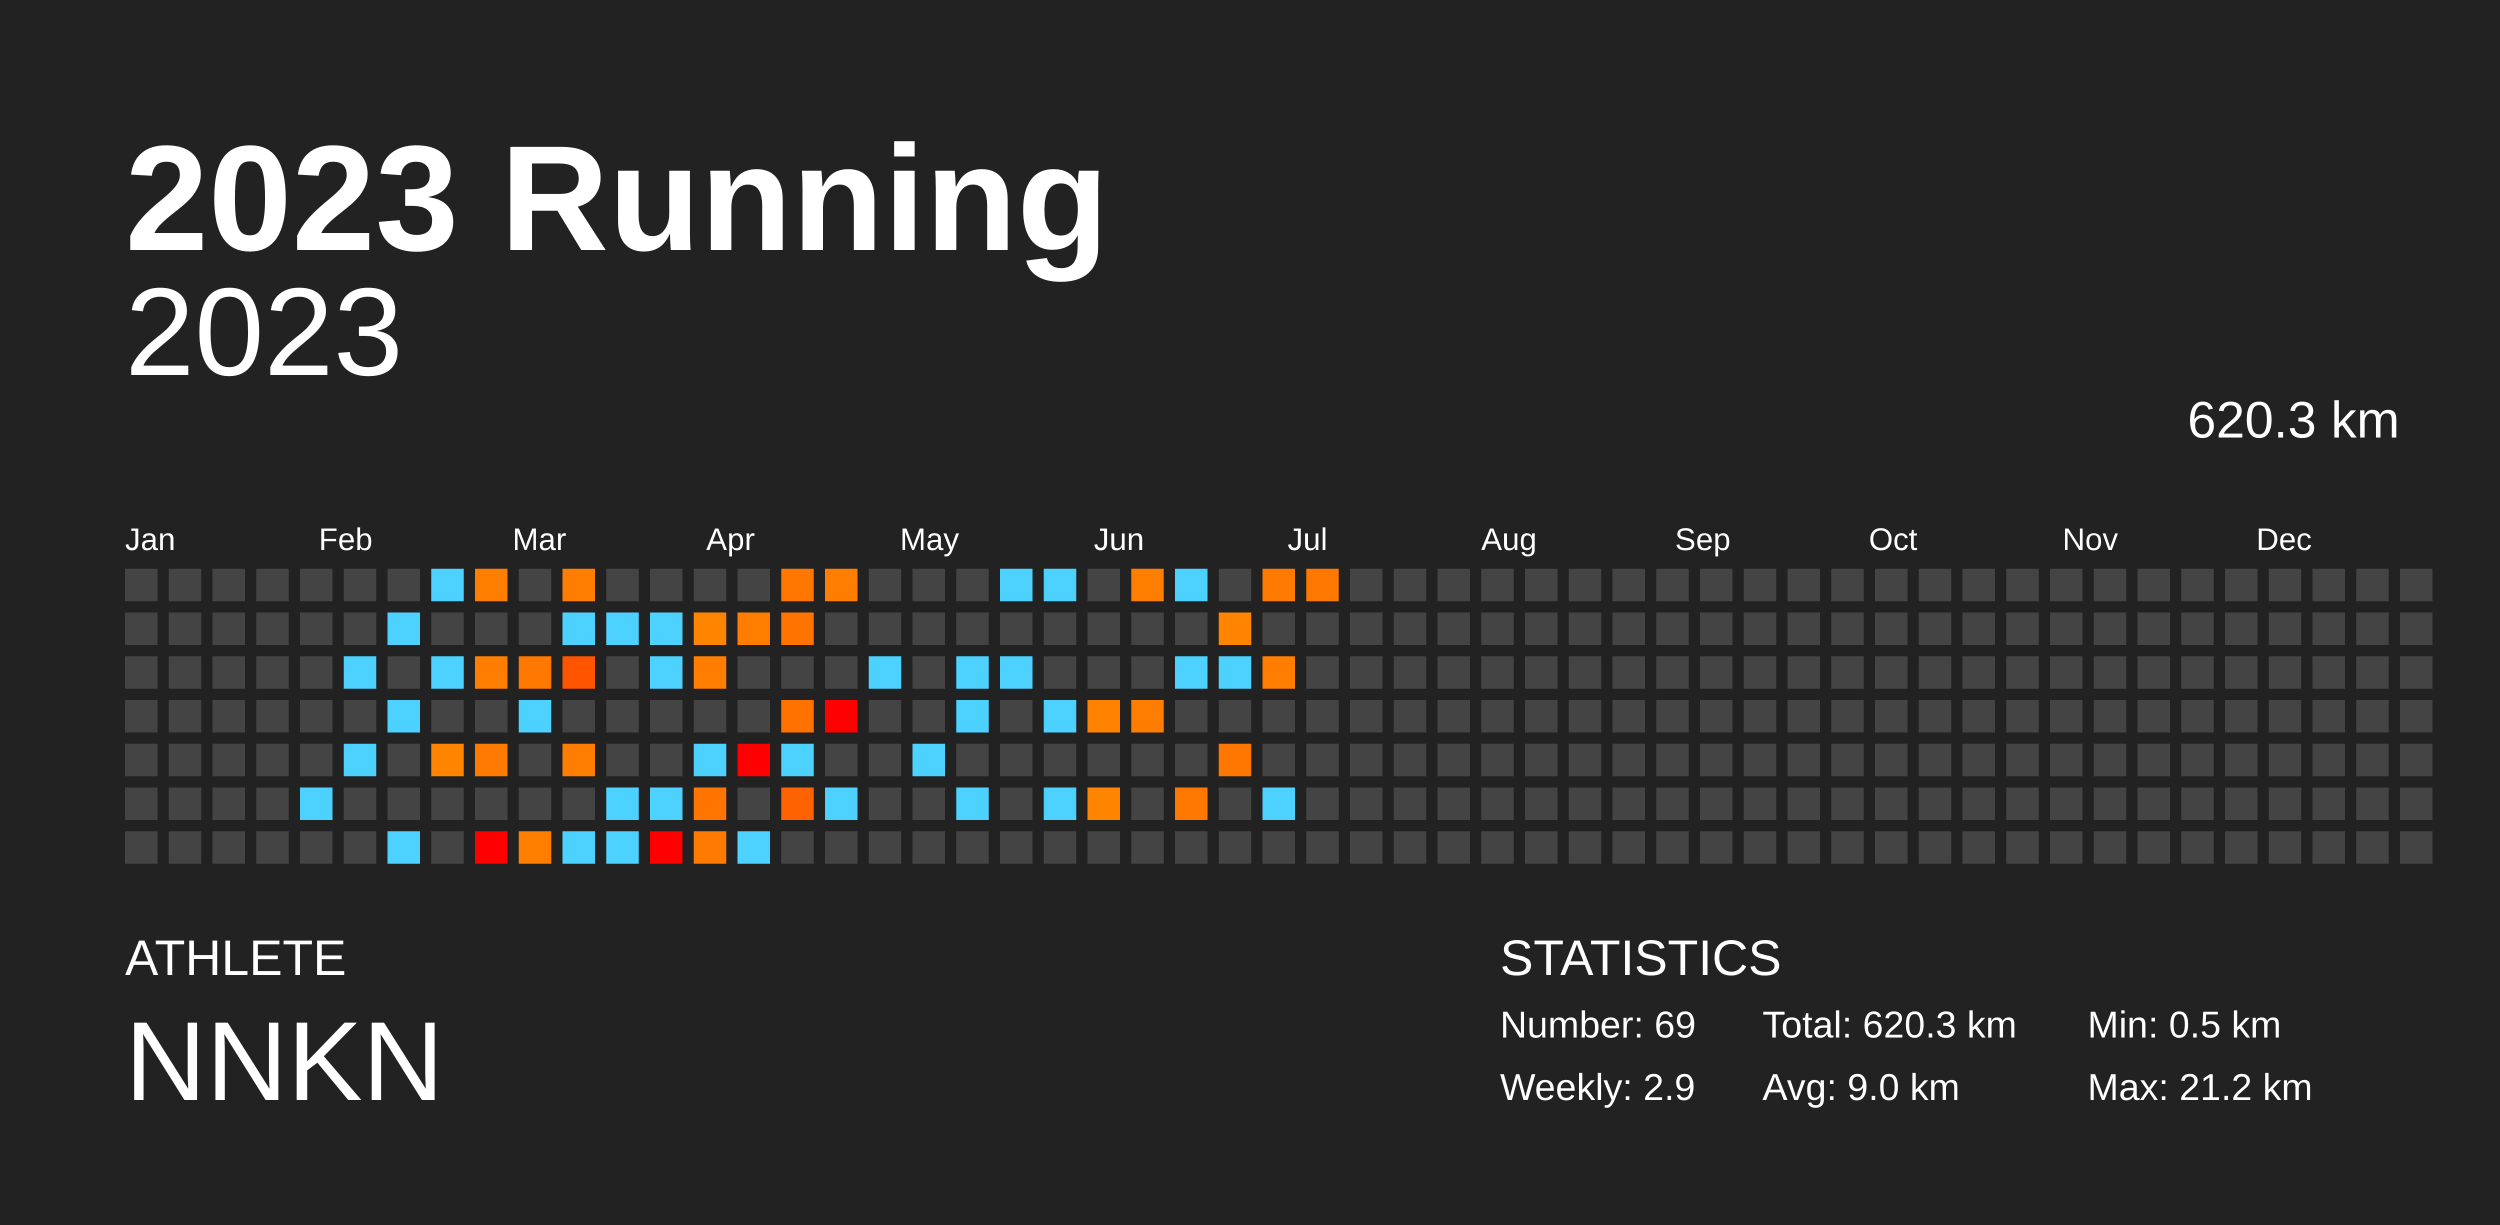
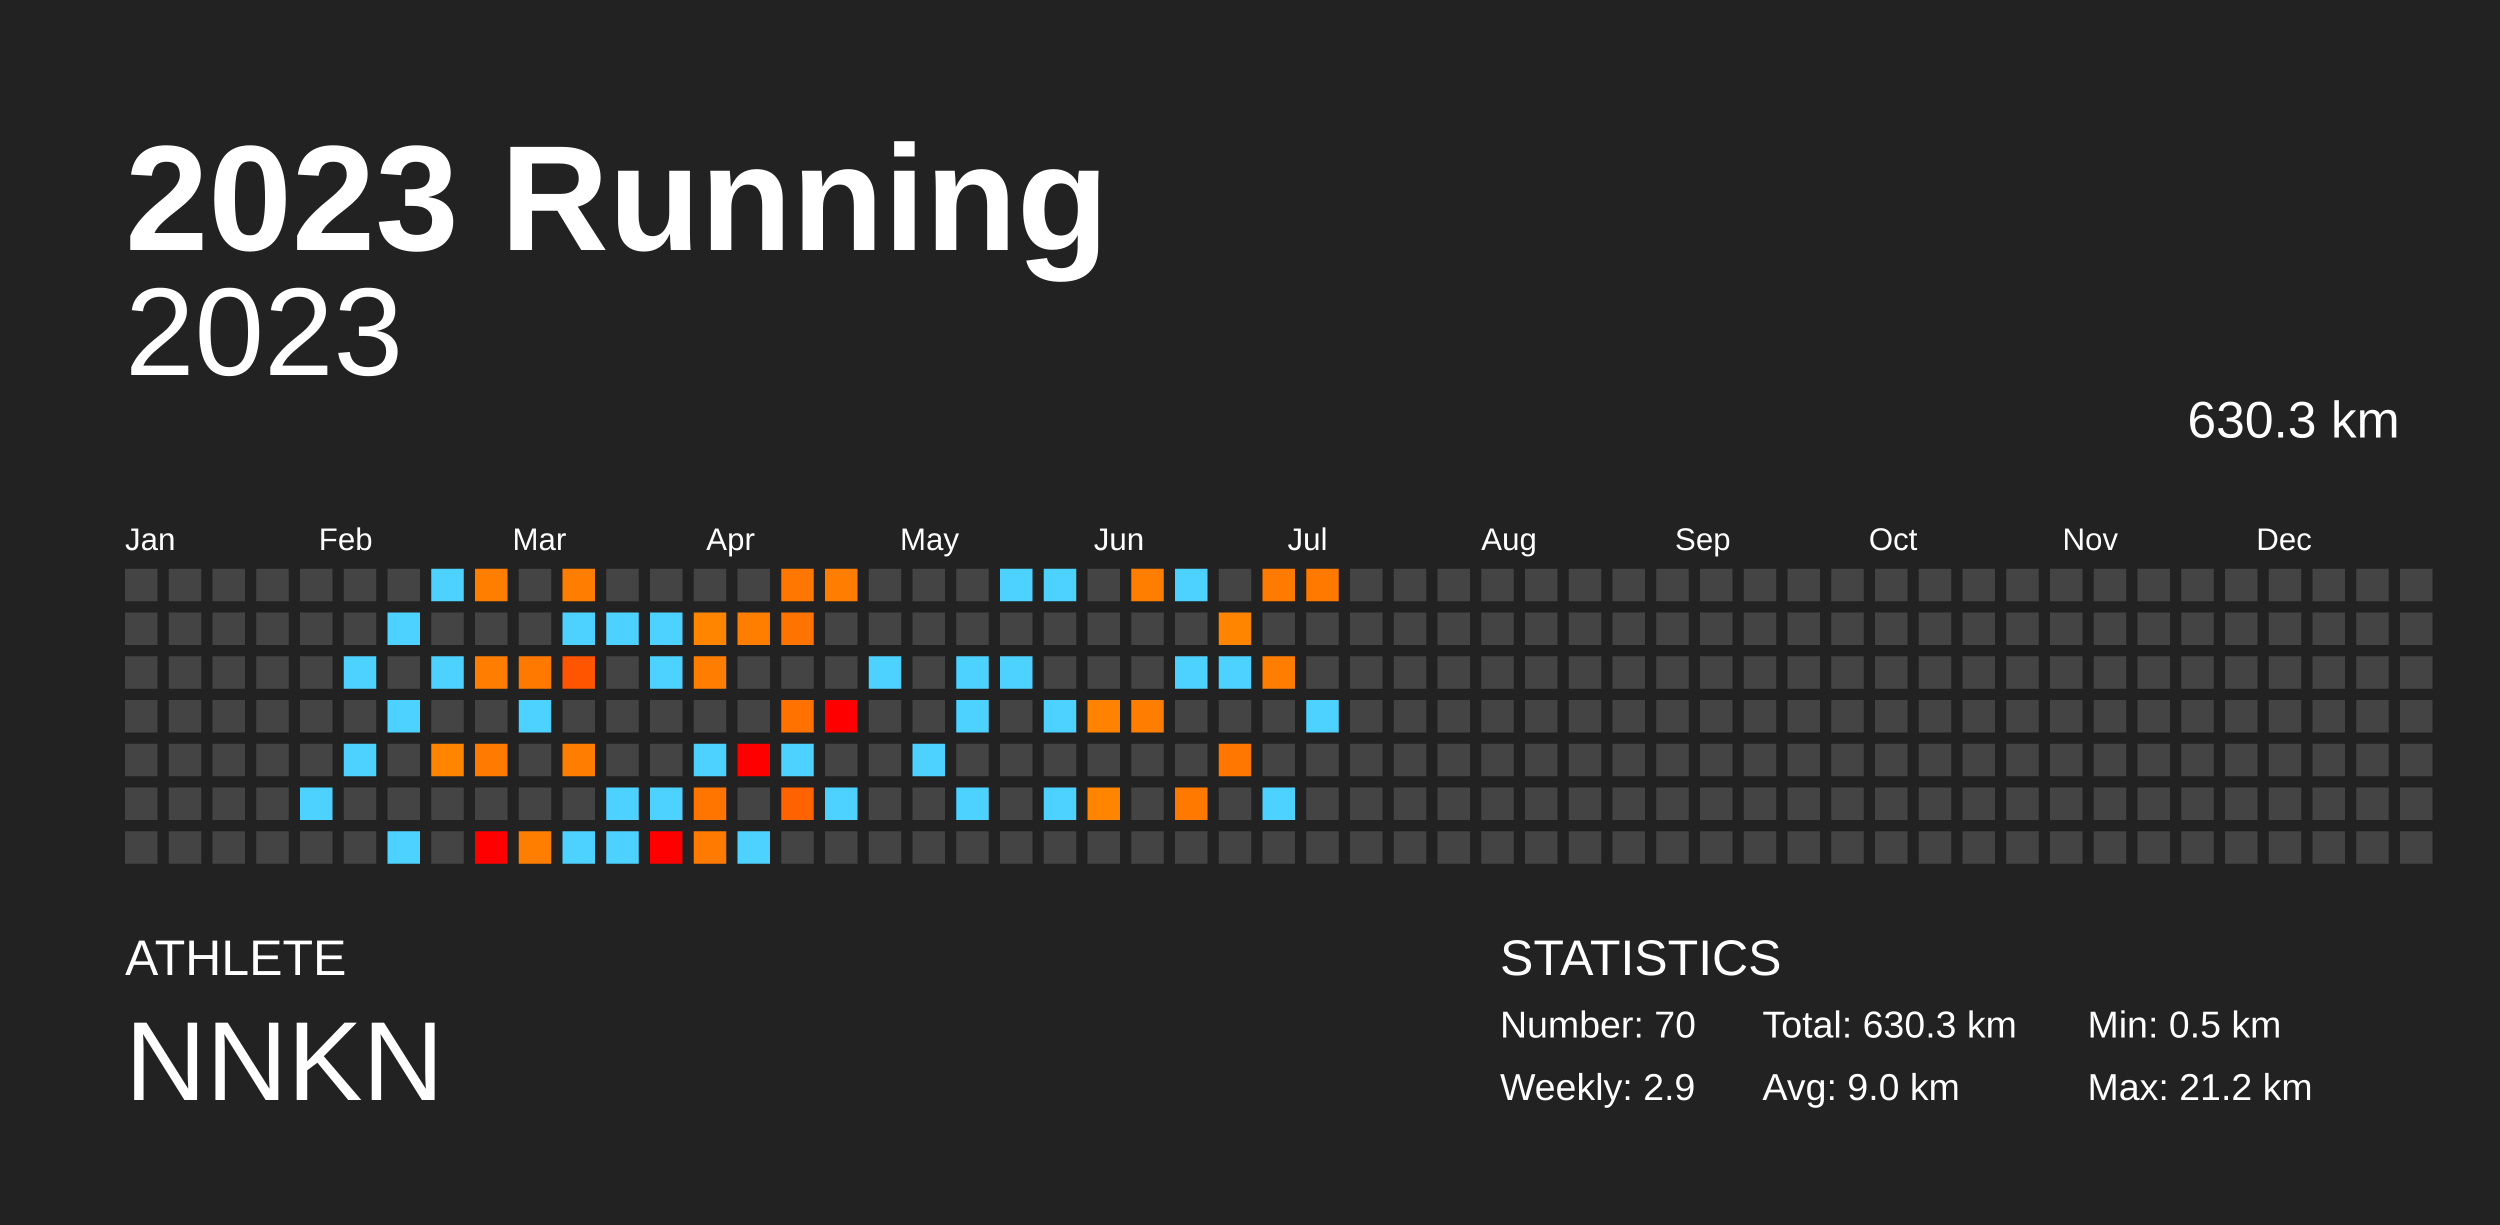
<svg xmlns="http://www.w3.org/2000/svg" baseProfile="full" height="98mm" version="1.1" viewBox="0,0,200,98" width="200mm">
  <defs />
  <rect fill="#222222" height="98" width="200" x="0" y="0" />
  <text fill="#FFFFFF" style="font-size:12px; font-family:Arial; font-weight:bold;" x="10" y="20">2023 Running</text>
  <text fill="#FFFFFF" style="font-size:4px; font-family:Arial" x="10" y="78">ATHLETE</text>
  <text fill="#FFFFFF" style="font-size:9px; font-family:Arial" x="10" y="88">NNKN</text>
  <text fill="#FFFFFF" style="font-size:4px; font-family:Arial" x="120" y="78">STATISTICS</text>
-   <text fill="#FFFFFF" style="font-size:3px; font-family:Arial" x="120" y="83">Number: 69</text>
+   <text fill="#FFFFFF" style="font-size:3px; font-family:Arial" x="120" y="83">Number: 70</text>
  <text fill="#FFFFFF" style="font-size:3px; font-family:Arial" x="120" y="88">Weekly: 2.9</text>
-   <text fill="#FFFFFF" style="font-size:3px; font-family:Arial" x="141" y="83">Total: 620.3 km</text>
+   <text fill="#FFFFFF" style="font-size:3px; font-family:Arial" x="141" y="83">Total: 630.3 km</text>
  <text fill="#FFFFFF" style="font-size:3px; font-family:Arial" x="141" y="88">Avg: 9.0 km</text>
  <text fill="#FFFFFF" style="font-size:3px; font-family:Arial" x="167" y="83">Min: 0.5 km</text>
  <text fill="#FFFFFF" style="font-size:3px; font-family:Arial" x="167" y="88">Max: 21.2 km</text>
  <text alignment-baseline="hanging" fill="#FFFFFF" style="font-size:10.0px; font-family:Arial;" x="10" y="30">2023</text>
-   <text alignment-baseline="hanging" fill="#FFFFFF" style="font-size:4.125px; font-family:Arial;" x="175" y="35">620.3 km</text>
+   <text alignment-baseline="hanging" fill="#FFFFFF" style="font-size:4.125px; font-family:Arial;" x="175" y="35">630.3 km</text>
  <text fill="#FFFFFF" style="font-size:2.5px; font-family:Arial" x="10.0" y="44">Jan</text>
  <text fill="#FFFFFF" style="font-size:2.5px; font-family:Arial" x="25.5" y="44">Feb</text>
  <text fill="#FFFFFF" style="font-size:2.5px; font-family:Arial" x="41.0" y="44">Mar</text>
  <text fill="#FFFFFF" style="font-size:2.5px; font-family:Arial" x="56.5" y="44">Apr</text>
  <text fill="#FFFFFF" style="font-size:2.5px; font-family:Arial" x="72.0" y="44">May</text>
  <text fill="#FFFFFF" style="font-size:2.5px; font-family:Arial" x="87.5" y="44">Jun</text>
  <text fill="#FFFFFF" style="font-size:2.5px; font-family:Arial" x="103.0" y="44">Jul</text>
  <text fill="#FFFFFF" style="font-size:2.5px; font-family:Arial" x="118.5" y="44">Aug</text>
  <text fill="#FFFFFF" style="font-size:2.5px; font-family:Arial" x="134.0" y="44">Sep</text>
  <text fill="#FFFFFF" style="font-size:2.5px; font-family:Arial" x="149.5" y="44">Oct</text>
  <text fill="#FFFFFF" style="font-size:2.5px; font-family:Arial" x="165.0" y="44">Nov</text>
  <text fill="#FFFFFF" style="font-size:2.5px; font-family:Arial" x="180.5" y="44">Dec</text>
  <rect fill="#444444" height="2.6" width="2.6" x="10.0" y="45.5" />
  <rect fill="#444444" height="2.6" width="2.6" x="10.0" y="49.0" />
  <rect fill="#444444" height="2.6" width="2.6" x="10.0" y="52.5" />
  <rect fill="#444444" height="2.6" width="2.6" x="10.0" y="56.0" />
  <rect fill="#444444" height="2.6" width="2.6" x="10.0" y="59.5" />
  <rect fill="#444444" height="2.6" width="2.6" x="10.0" y="63.0" />
  <rect fill="#444444" height="2.6" width="2.6" x="10.0" y="66.5" />
  <rect fill="#444444" height="2.6" width="2.6" x="13.5" y="45.5" />
  <rect fill="#444444" height="2.6" width="2.6" x="13.5" y="49.0" />
  <rect fill="#444444" height="2.6" width="2.6" x="13.5" y="52.5" />
  <rect fill="#444444" height="2.6" width="2.6" x="13.5" y="56.0" />
  <rect fill="#444444" height="2.6" width="2.6" x="13.5" y="59.5" />
  <rect fill="#444444" height="2.6" width="2.6" x="13.5" y="63.0" />
  <rect fill="#444444" height="2.6" width="2.6" x="13.5" y="66.5" />
  <rect fill="#444444" height="2.6" width="2.6" x="17.0" y="45.5" />
  <rect fill="#444444" height="2.6" width="2.6" x="17.0" y="49.0" />
  <rect fill="#444444" height="2.6" width="2.6" x="17.0" y="52.5" />
  <rect fill="#444444" height="2.6" width="2.6" x="17.0" y="56.0" />
  <rect fill="#444444" height="2.6" width="2.6" x="17.0" y="59.5" />
  <rect fill="#444444" height="2.6" width="2.6" x="17.0" y="63.0" />
  <rect fill="#444444" height="2.6" width="2.6" x="17.0" y="66.5" />
  <rect fill="#444444" height="2.6" width="2.6" x="20.5" y="45.5" />
  <rect fill="#444444" height="2.6" width="2.6" x="20.5" y="49.0" />
  <rect fill="#444444" height="2.6" width="2.6" x="20.5" y="52.5" />
  <rect fill="#444444" height="2.6" width="2.6" x="20.5" y="56.0" />
  <rect fill="#444444" height="2.6" width="2.6" x="20.5" y="59.5" />
  <rect fill="#444444" height="2.6" width="2.6" x="20.5" y="63.0" />
  <rect fill="#444444" height="2.6" width="2.6" x="20.5" y="66.5" />
  <rect fill="#444444" height="2.6" width="2.6" x="24.0" y="45.5" />
  <rect fill="#444444" height="2.6" width="2.6" x="24.0" y="49.0" />
  <rect fill="#444444" height="2.6" width="2.6" x="24.0" y="52.5" />
  <rect fill="#444444" height="2.6" width="2.6" x="24.0" y="56.0" />
  <rect fill="#444444" height="2.6" width="2.6" x="24.0" y="59.5" />
  <rect fill="#4dd2ff" height="2.6" width="2.6" x="24.0" y="63.0" />
  <rect fill="#444444" height="2.6" width="2.6" x="24.0" y="66.5" />
  <rect fill="#444444" height="2.6" width="2.6" x="27.5" y="45.5" />
  <rect fill="#444444" height="2.6" width="2.6" x="27.5" y="49.0" />
  <rect fill="#4dd2ff" height="2.6" width="2.6" x="27.5" y="52.5" />
  <rect fill="#444444" height="2.6" width="2.6" x="27.5" y="56.0" />
  <rect fill="#4dd2ff" height="2.6" width="2.6" x="27.5" y="59.5" />
  <rect fill="#444444" height="2.6" width="2.6" x="27.5" y="63.0" />
  <rect fill="#444444" height="2.6" width="2.6" x="27.5" y="66.5" />
  <rect fill="#444444" height="2.6" width="2.6" x="31.0" y="45.5" />
  <rect fill="#4dd2ff" height="2.6" width="2.6" x="31.0" y="49.0" />
  <rect fill="#444444" height="2.6" width="2.6" x="31.0" y="52.5" />
  <rect fill="#4dd2ff" height="2.6" width="2.6" x="31.0" y="56.0" />
  <rect fill="#444444" height="2.6" width="2.6" x="31.0" y="59.5" />
  <rect fill="#444444" height="2.6" width="2.6" x="31.0" y="63.0" />
  <rect fill="#4dd2ff" height="2.6" width="2.6" x="31.0" y="66.5" />
  <rect fill="#4dd2ff" height="2.6" width="2.6" x="34.5" y="45.5" />
  <rect fill="#444444" height="2.6" width="2.6" x="34.5" y="49.0" />
  <rect fill="#4dd2ff" height="2.6" width="2.6" x="34.5" y="52.5" />
  <rect fill="#444444" height="2.6" width="2.6" x="34.5" y="56.0" />
  <rect fill="#ff8500" height="2.6" width="2.6" x="34.5" y="59.5" />
  <rect fill="#444444" height="2.6" width="2.6" x="34.5" y="63.0" />
  <rect fill="#444444" height="2.6" width="2.6" x="34.5" y="66.5" />
  <rect fill="#ff7e00" height="2.6" width="2.6" x="38.0" y="45.5" />
  <rect fill="#444444" height="2.6" width="2.6" x="38.0" y="49.0" />
  <rect fill="#ff7d00" height="2.6" width="2.6" x="38.0" y="52.5" />
  <rect fill="#444444" height="2.6" width="2.6" x="38.0" y="56.0" />
  <rect fill="#ff7a00" height="2.6" width="2.6" x="38.0" y="59.5" />
  <rect fill="#444444" height="2.6" width="2.6" x="38.0" y="63.0" />
  <rect fill="red" height="2.6" width="2.6" x="38.0" y="66.5" />
  <rect fill="#444444" height="2.6" width="2.6" x="41.5" y="45.5" />
  <rect fill="#444444" height="2.6" width="2.6" x="41.5" y="49.0" />
  <rect fill="#ff7900" height="2.6" width="2.6" x="41.5" y="52.5" />
  <rect fill="#4dd2ff" height="2.6" width="2.6" x="41.5" y="56.0" />
  <rect fill="#444444" height="2.6" width="2.6" x="41.5" y="59.5" />
  <rect fill="#444444" height="2.6" width="2.6" x="41.5" y="63.0" />
  <rect fill="#ff7e00" height="2.6" width="2.6" x="41.5" y="66.5" />
  <rect fill="#ff7d00" height="2.6" width="2.6" x="45.0" y="45.5" />
  <rect fill="#4dd2ff" height="2.6" width="2.6" x="45.0" y="49.0" />
  <rect fill="#ff5400" height="2.6" width="2.6" x="45.0" y="52.5" />
  <rect fill="#444444" height="2.6" width="2.6" x="45.0" y="56.0" />
  <rect fill="#ff7d00" height="2.6" width="2.6" x="45.0" y="59.5" />
  <rect fill="#444444" height="2.6" width="2.6" x="45.0" y="63.0" />
  <rect fill="#4dd2ff" height="2.6" width="2.6" x="45.0" y="66.5" />
  <rect fill="#444444" height="2.6" width="2.6" x="48.5" y="45.5" />
  <rect fill="#4dd2ff" height="2.6" width="2.6" x="48.5" y="49.0" />
  <rect fill="#444444" height="2.6" width="2.6" x="48.5" y="52.5" />
  <rect fill="#444444" height="2.6" width="2.6" x="48.5" y="56.0" />
  <rect fill="#444444" height="2.6" width="2.6" x="48.5" y="59.5" />
  <rect fill="#4dd2ff" height="2.6" width="2.6" x="48.5" y="63.0" />
  <rect fill="#4dd2ff" height="2.6" width="2.6" x="48.5" y="66.5" />
  <rect fill="#444444" height="2.6" width="2.6" x="52.0" y="45.5" />
  <rect fill="#4dd2ff" height="2.6" width="2.6" x="52.0" y="49.0" />
  <rect fill="#4dd2ff" height="2.6" width="2.6" x="52.0" y="52.5" />
  <rect fill="#444444" height="2.6" width="2.6" x="52.0" y="56.0" />
  <rect fill="#444444" height="2.6" width="2.6" x="52.0" y="59.5" />
  <rect fill="#4dd2ff" height="2.6" width="2.6" x="52.0" y="63.0" />
  <rect fill="red" height="2.6" width="2.6" x="52.0" y="66.5" />
  <rect fill="#444444" height="2.6" width="2.6" x="55.5" y="45.5" />
  <rect fill="#ff8500" height="2.6" width="2.6" x="55.5" y="49.0" />
  <rect fill="#ff7d00" height="2.6" width="2.6" x="55.5" y="52.5" />
  <rect fill="#444444" height="2.6" width="2.6" x="55.5" y="56.0" />
  <rect fill="#4dd2ff" height="2.6" width="2.6" x="55.5" y="59.5" />
  <rect fill="#ff7500" height="2.6" width="2.6" x="55.5" y="63.0" />
  <rect fill="#ff7a00" height="2.6" width="2.6" x="55.5" y="66.5" />
  <rect fill="#444444" height="2.6" width="2.6" x="59.0" y="45.5" />
  <rect fill="#ff7e00" height="2.6" width="2.6" x="59.0" y="49.0" />
  <rect fill="#444444" height="2.6" width="2.6" x="59.0" y="52.5" />
  <rect fill="#444444" height="2.6" width="2.6" x="59.0" y="56.0" />
  <rect fill="red" height="2.6" width="2.6" x="59.0" y="59.5" />
  <rect fill="#444444" height="2.6" width="2.6" x="59.0" y="63.0" />
  <rect fill="#4dd2ff" height="2.6" width="2.6" x="59.0" y="66.5" />
  <rect fill="#ff7600" height="2.6" width="2.6" x="62.5" y="45.5" />
  <rect fill="#ff7300" height="2.6" width="2.6" x="62.5" y="49.0" />
  <rect fill="#444444" height="2.6" width="2.6" x="62.5" y="52.5" />
  <rect fill="#ff7200" height="2.6" width="2.6" x="62.5" y="56.0" />
  <rect fill="#4dd2ff" height="2.6" width="2.6" x="62.5" y="59.5" />
  <rect fill="#ff6200" height="2.6" width="2.6" x="62.5" y="63.0" />
  <rect fill="#444444" height="2.6" width="2.6" x="62.5" y="66.5" />
  <rect fill="#ff7d00" height="2.6" width="2.6" x="66.0" y="45.5" />
  <rect fill="#444444" height="2.6" width="2.6" x="66.0" y="49.0" />
  <rect fill="#444444" height="2.6" width="2.6" x="66.0" y="52.5" />
  <rect fill="red" height="2.6" width="2.6" x="66.0" y="56.0" />
  <rect fill="#444444" height="2.6" width="2.6" x="66.0" y="59.5" />
  <rect fill="#4dd2ff" height="2.6" width="2.6" x="66.0" y="63.0" />
  <rect fill="#444444" height="2.6" width="2.6" x="66.0" y="66.5" />
  <rect fill="#444444" height="2.6" width="2.6" x="69.5" y="45.5" />
  <rect fill="#444444" height="2.6" width="2.6" x="69.5" y="49.0" />
  <rect fill="#4dd2ff" height="2.6" width="2.6" x="69.5" y="52.5" />
  <rect fill="#444444" height="2.6" width="2.6" x="69.5" y="56.0" />
  <rect fill="#444444" height="2.6" width="2.6" x="69.5" y="59.5" />
  <rect fill="#444444" height="2.6" width="2.6" x="69.5" y="63.0" />
  <rect fill="#444444" height="2.6" width="2.6" x="69.5" y="66.5" />
  <rect fill="#444444" height="2.6" width="2.6" x="73.0" y="45.5" />
  <rect fill="#444444" height="2.6" width="2.6" x="73.0" y="49.0" />
  <rect fill="#444444" height="2.6" width="2.6" x="73.0" y="52.5" />
  <rect fill="#444444" height="2.6" width="2.6" x="73.0" y="56.0" />
  <rect fill="#4dd2ff" height="2.6" width="2.6" x="73.0" y="59.5" />
  <rect fill="#444444" height="2.6" width="2.6" x="73.0" y="63.0" />
  <rect fill="#444444" height="2.6" width="2.6" x="73.0" y="66.5" />
  <rect fill="#444444" height="2.6" width="2.6" x="76.5" y="45.5" />
  <rect fill="#444444" height="2.6" width="2.6" x="76.5" y="49.0" />
  <rect fill="#4dd2ff" height="2.6" width="2.6" x="76.5" y="52.5" />
  <rect fill="#4dd2ff" height="2.6" width="2.6" x="76.5" y="56.0" />
  <rect fill="#444444" height="2.6" width="2.6" x="76.5" y="59.5" />
  <rect fill="#4dd2ff" height="2.6" width="2.6" x="76.5" y="63.0" />
  <rect fill="#444444" height="2.6" width="2.6" x="76.5" y="66.5" />
  <rect fill="#4dd2ff" height="2.6" width="2.6" x="80.0" y="45.5" />
  <rect fill="#444444" height="2.6" width="2.6" x="80.0" y="49.0" />
  <rect fill="#4dd2ff" height="2.6" width="2.6" x="80.0" y="52.5" />
  <rect fill="#444444" height="2.6" width="2.6" x="80.0" y="56.0" />
  <rect fill="#444444" height="2.6" width="2.6" x="80.0" y="59.5" />
  <rect fill="#444444" height="2.6" width="2.6" x="80.0" y="63.0" />
  <rect fill="#444444" height="2.6" width="2.6" x="80.0" y="66.5" />
  <rect fill="#4dd2ff" height="2.6" width="2.6" x="83.5" y="45.5" />
  <rect fill="#444444" height="2.6" width="2.6" x="83.5" y="49.0" />
  <rect fill="#444444" height="2.6" width="2.6" x="83.5" y="52.5" />
  <rect fill="#4dd2ff" height="2.6" width="2.6" x="83.5" y="56.0" />
  <rect fill="#444444" height="2.6" width="2.6" x="83.5" y="59.5" />
  <rect fill="#4dd2ff" height="2.6" width="2.6" x="83.5" y="63.0" />
  <rect fill="#444444" height="2.6" width="2.6" x="83.5" y="66.5" />
  <rect fill="#444444" height="2.6" width="2.6" x="87.0" y="45.5" />
  <rect fill="#444444" height="2.6" width="2.6" x="87.0" y="49.0" />
  <rect fill="#444444" height="2.6" width="2.6" x="87.0" y="52.5" />
  <rect fill="#ff8300" height="2.6" width="2.6" x="87.0" y="56.0" />
  <rect fill="#444444" height="2.6" width="2.6" x="87.0" y="59.5" />
  <rect fill="#ff8400" height="2.6" width="2.6" x="87.0" y="63.0" />
  <rect fill="#444444" height="2.6" width="2.6" x="87.0" y="66.5" />
  <rect fill="#ff7e00" height="2.6" width="2.6" x="90.5" y="45.5" />
  <rect fill="#444444" height="2.6" width="2.6" x="90.5" y="49.0" />
  <rect fill="#444444" height="2.6" width="2.6" x="90.5" y="52.5" />
  <rect fill="#ff7d00" height="2.6" width="2.6" x="90.5" y="56.0" />
  <rect fill="#444444" height="2.6" width="2.6" x="90.5" y="59.5" />
  <rect fill="#444444" height="2.6" width="2.6" x="90.5" y="63.0" />
  <rect fill="#444444" height="2.6" width="2.6" x="90.5" y="66.5" />
  <rect fill="#4dd2ff" height="2.6" width="2.6" x="94.0" y="45.5" />
  <rect fill="#444444" height="2.6" width="2.6" x="94.0" y="49.0" />
  <rect fill="#4dd2ff" height="2.6" width="2.6" x="94.0" y="52.5" />
  <rect fill="#444444" height="2.6" width="2.6" x="94.0" y="56.0" />
  <rect fill="#444444" height="2.6" width="2.6" x="94.0" y="59.5" />
  <rect fill="#ff7900" height="2.6" width="2.6" x="94.0" y="63.0" />
  <rect fill="#444444" height="2.6" width="2.6" x="94.0" y="66.5" />
  <rect fill="#444444" height="2.6" width="2.6" x="97.5" y="45.5" />
  <rect fill="#ff8400" height="2.6" width="2.6" x="97.5" y="49.0" />
  <rect fill="#4dd2ff" height="2.6" width="2.6" x="97.5" y="52.5" />
  <rect fill="#444444" height="2.6" width="2.6" x="97.5" y="56.0" />
  <rect fill="#ff7700" height="2.6" width="2.6" x="97.5" y="59.5" />
  <rect fill="#444444" height="2.6" width="2.6" x="97.5" y="63.0" />
  <rect fill="#444444" height="2.6" width="2.6" x="97.5" y="66.5" />
  <rect fill="#ff7a00" height="2.6" width="2.6" x="101.0" y="45.5" />
  <rect fill="#444444" height="2.6" width="2.6" x="101.0" y="49.0" />
  <rect fill="#ff7d00" height="2.6" width="2.6" x="101.0" y="52.5" />
  <rect fill="#444444" height="2.6" width="2.6" x="101.0" y="56.0" />
  <rect fill="#444444" height="2.6" width="2.6" x="101.0" y="59.5" />
  <rect fill="#4dd2ff" height="2.6" width="2.6" x="101.0" y="63.0" />
  <rect fill="#444444" height="2.6" width="2.6" x="101.0" y="66.5" />
  <rect fill="#ff7800" height="2.6" width="2.6" x="104.5" y="45.5" />
  <rect fill="#444444" height="2.6" width="2.6" x="104.5" y="49.0" />
  <rect fill="#444444" height="2.6" width="2.6" x="104.5" y="52.5" />
-   <rect fill="#444444" height="2.6" width="2.6" x="104.5" y="56.0" />
+   <rect fill="#4dd2ff" height="2.6" width="2.6" x="104.5" y="56.0" />
  <rect fill="#444444" height="2.6" width="2.6" x="104.5" y="59.5" />
  <rect fill="#444444" height="2.6" width="2.6" x="104.5" y="63.0" />
  <rect fill="#444444" height="2.6" width="2.6" x="104.5" y="66.5" />
  <rect fill="#444444" height="2.6" width="2.6" x="108.0" y="45.5" />
  <rect fill="#444444" height="2.6" width="2.6" x="108.0" y="49.0" />
  <rect fill="#444444" height="2.6" width="2.6" x="108.0" y="52.5" />
  <rect fill="#444444" height="2.6" width="2.6" x="108.0" y="56.0" />
  <rect fill="#444444" height="2.6" width="2.6" x="108.0" y="59.5" />
  <rect fill="#444444" height="2.6" width="2.6" x="108.0" y="63.0" />
  <rect fill="#444444" height="2.6" width="2.6" x="108.0" y="66.5" />
  <rect fill="#444444" height="2.6" width="2.6" x="111.5" y="45.5" />
  <rect fill="#444444" height="2.6" width="2.6" x="111.5" y="49.0" />
  <rect fill="#444444" height="2.6" width="2.6" x="111.5" y="52.5" />
  <rect fill="#444444" height="2.6" width="2.6" x="111.5" y="56.0" />
  <rect fill="#444444" height="2.6" width="2.6" x="111.5" y="59.5" />
  <rect fill="#444444" height="2.6" width="2.6" x="111.5" y="63.0" />
  <rect fill="#444444" height="2.6" width="2.6" x="111.5" y="66.5" />
  <rect fill="#444444" height="2.6" width="2.6" x="115.0" y="45.5" />
  <rect fill="#444444" height="2.6" width="2.6" x="115.0" y="49.0" />
  <rect fill="#444444" height="2.6" width="2.6" x="115.0" y="52.5" />
  <rect fill="#444444" height="2.6" width="2.6" x="115.0" y="56.0" />
  <rect fill="#444444" height="2.6" width="2.6" x="115.0" y="59.5" />
  <rect fill="#444444" height="2.6" width="2.6" x="115.0" y="63.0" />
  <rect fill="#444444" height="2.6" width="2.6" x="115.0" y="66.5" />
  <rect fill="#444444" height="2.6" width="2.6" x="118.5" y="45.5" />
  <rect fill="#444444" height="2.6" width="2.6" x="118.5" y="49.0" />
  <rect fill="#444444" height="2.6" width="2.6" x="118.5" y="52.5" />
  <rect fill="#444444" height="2.6" width="2.6" x="118.5" y="56.0" />
  <rect fill="#444444" height="2.6" width="2.6" x="118.5" y="59.5" />
  <rect fill="#444444" height="2.6" width="2.6" x="118.5" y="63.0" />
  <rect fill="#444444" height="2.6" width="2.6" x="118.5" y="66.5" />
  <rect fill="#444444" height="2.6" width="2.6" x="122.0" y="45.5" />
  <rect fill="#444444" height="2.6" width="2.6" x="122.0" y="49.0" />
  <rect fill="#444444" height="2.6" width="2.6" x="122.0" y="52.5" />
  <rect fill="#444444" height="2.6" width="2.6" x="122.0" y="56.0" />
  <rect fill="#444444" height="2.6" width="2.6" x="122.0" y="59.5" />
  <rect fill="#444444" height="2.6" width="2.6" x="122.0" y="63.0" />
  <rect fill="#444444" height="2.6" width="2.6" x="122.0" y="66.5" />
  <rect fill="#444444" height="2.6" width="2.6" x="125.5" y="45.5" />
  <rect fill="#444444" height="2.6" width="2.6" x="125.5" y="49.0" />
  <rect fill="#444444" height="2.6" width="2.6" x="125.5" y="52.5" />
  <rect fill="#444444" height="2.6" width="2.6" x="125.5" y="56.0" />
  <rect fill="#444444" height="2.6" width="2.6" x="125.5" y="59.5" />
  <rect fill="#444444" height="2.6" width="2.6" x="125.5" y="63.0" />
  <rect fill="#444444" height="2.6" width="2.6" x="125.5" y="66.5" />
  <rect fill="#444444" height="2.6" width="2.6" x="129.0" y="45.5" />
  <rect fill="#444444" height="2.6" width="2.6" x="129.0" y="49.0" />
  <rect fill="#444444" height="2.6" width="2.6" x="129.0" y="52.5" />
  <rect fill="#444444" height="2.6" width="2.6" x="129.0" y="56.0" />
  <rect fill="#444444" height="2.6" width="2.6" x="129.0" y="59.5" />
  <rect fill="#444444" height="2.6" width="2.6" x="129.0" y="63.0" />
  <rect fill="#444444" height="2.6" width="2.6" x="129.0" y="66.5" />
  <rect fill="#444444" height="2.6" width="2.6" x="132.5" y="45.5" />
  <rect fill="#444444" height="2.6" width="2.6" x="132.5" y="49.0" />
  <rect fill="#444444" height="2.6" width="2.6" x="132.5" y="52.5" />
  <rect fill="#444444" height="2.6" width="2.6" x="132.5" y="56.0" />
  <rect fill="#444444" height="2.6" width="2.6" x="132.5" y="59.5" />
  <rect fill="#444444" height="2.6" width="2.6" x="132.5" y="63.0" />
  <rect fill="#444444" height="2.6" width="2.6" x="132.5" y="66.5" />
  <rect fill="#444444" height="2.6" width="2.6" x="136.0" y="45.5" />
  <rect fill="#444444" height="2.6" width="2.6" x="136.0" y="49.0" />
  <rect fill="#444444" height="2.6" width="2.6" x="136.0" y="52.5" />
  <rect fill="#444444" height="2.6" width="2.6" x="136.0" y="56.0" />
  <rect fill="#444444" height="2.6" width="2.6" x="136.0" y="59.5" />
  <rect fill="#444444" height="2.6" width="2.6" x="136.0" y="63.0" />
  <rect fill="#444444" height="2.6" width="2.6" x="136.0" y="66.5" />
  <rect fill="#444444" height="2.6" width="2.6" x="139.5" y="45.5" />
  <rect fill="#444444" height="2.6" width="2.6" x="139.5" y="49.0" />
  <rect fill="#444444" height="2.6" width="2.6" x="139.5" y="52.5" />
  <rect fill="#444444" height="2.6" width="2.6" x="139.5" y="56.0" />
  <rect fill="#444444" height="2.6" width="2.6" x="139.5" y="59.5" />
  <rect fill="#444444" height="2.6" width="2.6" x="139.5" y="63.0" />
  <rect fill="#444444" height="2.6" width="2.6" x="139.5" y="66.5" />
  <rect fill="#444444" height="2.6" width="2.6" x="143.0" y="45.5" />
  <rect fill="#444444" height="2.6" width="2.6" x="143.0" y="49.0" />
  <rect fill="#444444" height="2.6" width="2.6" x="143.0" y="52.5" />
  <rect fill="#444444" height="2.6" width="2.6" x="143.0" y="56.0" />
  <rect fill="#444444" height="2.6" width="2.6" x="143.0" y="59.5" />
  <rect fill="#444444" height="2.6" width="2.6" x="143.0" y="63.0" />
  <rect fill="#444444" height="2.6" width="2.6" x="143.0" y="66.5" />
  <rect fill="#444444" height="2.6" width="2.6" x="146.5" y="45.5" />
  <rect fill="#444444" height="2.6" width="2.6" x="146.5" y="49.0" />
  <rect fill="#444444" height="2.6" width="2.6" x="146.5" y="52.5" />
  <rect fill="#444444" height="2.6" width="2.6" x="146.5" y="56.0" />
  <rect fill="#444444" height="2.6" width="2.6" x="146.5" y="59.5" />
  <rect fill="#444444" height="2.6" width="2.6" x="146.5" y="63.0" />
  <rect fill="#444444" height="2.6" width="2.6" x="146.5" y="66.5" />
  <rect fill="#444444" height="2.6" width="2.6" x="150.0" y="45.5" />
  <rect fill="#444444" height="2.6" width="2.6" x="150.0" y="49.0" />
  <rect fill="#444444" height="2.6" width="2.6" x="150.0" y="52.5" />
  <rect fill="#444444" height="2.6" width="2.6" x="150.0" y="56.0" />
  <rect fill="#444444" height="2.6" width="2.6" x="150.0" y="59.5" />
  <rect fill="#444444" height="2.6" width="2.6" x="150.0" y="63.0" />
  <rect fill="#444444" height="2.6" width="2.6" x="150.0" y="66.5" />
  <rect fill="#444444" height="2.6" width="2.6" x="153.5" y="45.5" />
  <rect fill="#444444" height="2.6" width="2.6" x="153.5" y="49.0" />
  <rect fill="#444444" height="2.6" width="2.6" x="153.5" y="52.5" />
  <rect fill="#444444" height="2.6" width="2.6" x="153.5" y="56.0" />
  <rect fill="#444444" height="2.6" width="2.6" x="153.5" y="59.5" />
  <rect fill="#444444" height="2.6" width="2.6" x="153.5" y="63.0" />
  <rect fill="#444444" height="2.6" width="2.6" x="153.5" y="66.5" />
  <rect fill="#444444" height="2.6" width="2.6" x="157.0" y="45.5" />
  <rect fill="#444444" height="2.6" width="2.6" x="157.0" y="49.0" />
  <rect fill="#444444" height="2.6" width="2.6" x="157.0" y="52.5" />
  <rect fill="#444444" height="2.6" width="2.6" x="157.0" y="56.0" />
  <rect fill="#444444" height="2.6" width="2.6" x="157.0" y="59.5" />
  <rect fill="#444444" height="2.6" width="2.6" x="157.0" y="63.0" />
  <rect fill="#444444" height="2.6" width="2.6" x="157.0" y="66.5" />
  <rect fill="#444444" height="2.6" width="2.6" x="160.5" y="45.5" />
  <rect fill="#444444" height="2.6" width="2.6" x="160.5" y="49.0" />
  <rect fill="#444444" height="2.6" width="2.6" x="160.5" y="52.5" />
  <rect fill="#444444" height="2.6" width="2.6" x="160.5" y="56.0" />
  <rect fill="#444444" height="2.6" width="2.6" x="160.5" y="59.5" />
  <rect fill="#444444" height="2.6" width="2.6" x="160.5" y="63.0" />
  <rect fill="#444444" height="2.6" width="2.6" x="160.5" y="66.5" />
  <rect fill="#444444" height="2.6" width="2.6" x="164.0" y="45.5" />
  <rect fill="#444444" height="2.6" width="2.6" x="164.0" y="49.0" />
  <rect fill="#444444" height="2.6" width="2.6" x="164.0" y="52.5" />
  <rect fill="#444444" height="2.6" width="2.6" x="164.0" y="56.0" />
  <rect fill="#444444" height="2.6" width="2.6" x="164.0" y="59.5" />
  <rect fill="#444444" height="2.6" width="2.6" x="164.0" y="63.0" />
  <rect fill="#444444" height="2.6" width="2.6" x="164.0" y="66.5" />
  <rect fill="#444444" height="2.6" width="2.6" x="167.5" y="45.5" />
  <rect fill="#444444" height="2.6" width="2.6" x="167.5" y="49.0" />
  <rect fill="#444444" height="2.6" width="2.6" x="167.5" y="52.5" />
  <rect fill="#444444" height="2.6" width="2.6" x="167.5" y="56.0" />
  <rect fill="#444444" height="2.6" width="2.6" x="167.5" y="59.5" />
  <rect fill="#444444" height="2.6" width="2.6" x="167.5" y="63.0" />
  <rect fill="#444444" height="2.6" width="2.6" x="167.5" y="66.5" />
  <rect fill="#444444" height="2.6" width="2.6" x="171.0" y="45.5" />
  <rect fill="#444444" height="2.6" width="2.6" x="171.0" y="49.0" />
  <rect fill="#444444" height="2.6" width="2.6" x="171.0" y="52.5" />
  <rect fill="#444444" height="2.6" width="2.6" x="171.0" y="56.0" />
  <rect fill="#444444" height="2.6" width="2.6" x="171.0" y="59.5" />
  <rect fill="#444444" height="2.6" width="2.6" x="171.0" y="63.0" />
  <rect fill="#444444" height="2.6" width="2.6" x="171.0" y="66.5" />
  <rect fill="#444444" height="2.6" width="2.6" x="174.5" y="45.5" />
  <rect fill="#444444" height="2.6" width="2.6" x="174.5" y="49.0" />
  <rect fill="#444444" height="2.6" width="2.6" x="174.5" y="52.5" />
  <rect fill="#444444" height="2.6" width="2.6" x="174.5" y="56.0" />
  <rect fill="#444444" height="2.6" width="2.6" x="174.5" y="59.5" />
  <rect fill="#444444" height="2.6" width="2.6" x="174.5" y="63.0" />
  <rect fill="#444444" height="2.6" width="2.6" x="174.5" y="66.5" />
  <rect fill="#444444" height="2.6" width="2.6" x="178.0" y="45.5" />
  <rect fill="#444444" height="2.6" width="2.6" x="178.0" y="49.0" />
  <rect fill="#444444" height="2.6" width="2.6" x="178.0" y="52.5" />
  <rect fill="#444444" height="2.6" width="2.6" x="178.0" y="56.0" />
  <rect fill="#444444" height="2.6" width="2.6" x="178.0" y="59.5" />
  <rect fill="#444444" height="2.6" width="2.6" x="178.0" y="63.0" />
  <rect fill="#444444" height="2.6" width="2.6" x="178.0" y="66.5" />
  <rect fill="#444444" height="2.6" width="2.6" x="181.5" y="45.5" />
  <rect fill="#444444" height="2.6" width="2.6" x="181.5" y="49.0" />
  <rect fill="#444444" height="2.6" width="2.6" x="181.5" y="52.5" />
  <rect fill="#444444" height="2.6" width="2.6" x="181.5" y="56.0" />
  <rect fill="#444444" height="2.6" width="2.6" x="181.5" y="59.5" />
  <rect fill="#444444" height="2.6" width="2.6" x="181.5" y="63.0" />
  <rect fill="#444444" height="2.6" width="2.6" x="181.5" y="66.5" />
  <rect fill="#444444" height="2.6" width="2.6" x="185.0" y="45.5" />
  <rect fill="#444444" height="2.6" width="2.6" x="185.0" y="49.0" />
  <rect fill="#444444" height="2.6" width="2.6" x="185.0" y="52.5" />
  <rect fill="#444444" height="2.6" width="2.6" x="185.0" y="56.0" />
  <rect fill="#444444" height="2.6" width="2.6" x="185.0" y="59.5" />
  <rect fill="#444444" height="2.6" width="2.6" x="185.0" y="63.0" />
  <rect fill="#444444" height="2.6" width="2.6" x="185.0" y="66.5" />
  <rect fill="#444444" height="2.6" width="2.6" x="188.5" y="45.5" />
  <rect fill="#444444" height="2.6" width="2.6" x="188.5" y="49.0" />
  <rect fill="#444444" height="2.6" width="2.6" x="188.5" y="52.5" />
  <rect fill="#444444" height="2.6" width="2.6" x="188.5" y="56.0" />
  <rect fill="#444444" height="2.6" width="2.6" x="188.5" y="59.5" />
  <rect fill="#444444" height="2.6" width="2.6" x="188.5" y="63.0" />
  <rect fill="#444444" height="2.6" width="2.6" x="188.5" y="66.5" />
  <rect fill="#444444" height="2.6" width="2.6" x="192.0" y="45.5" />
  <rect fill="#444444" height="2.6" width="2.6" x="192.0" y="49.0" />
  <rect fill="#444444" height="2.6" width="2.6" x="192.0" y="52.5" />
  <rect fill="#444444" height="2.6" width="2.6" x="192.0" y="56.0" />
  <rect fill="#444444" height="2.6" width="2.6" x="192.0" y="59.5" />
  <rect fill="#444444" height="2.6" width="2.6" x="192.0" y="63.0" />
  <rect fill="#444444" height="2.6" width="2.6" x="192.0" y="66.5" />
</svg>
